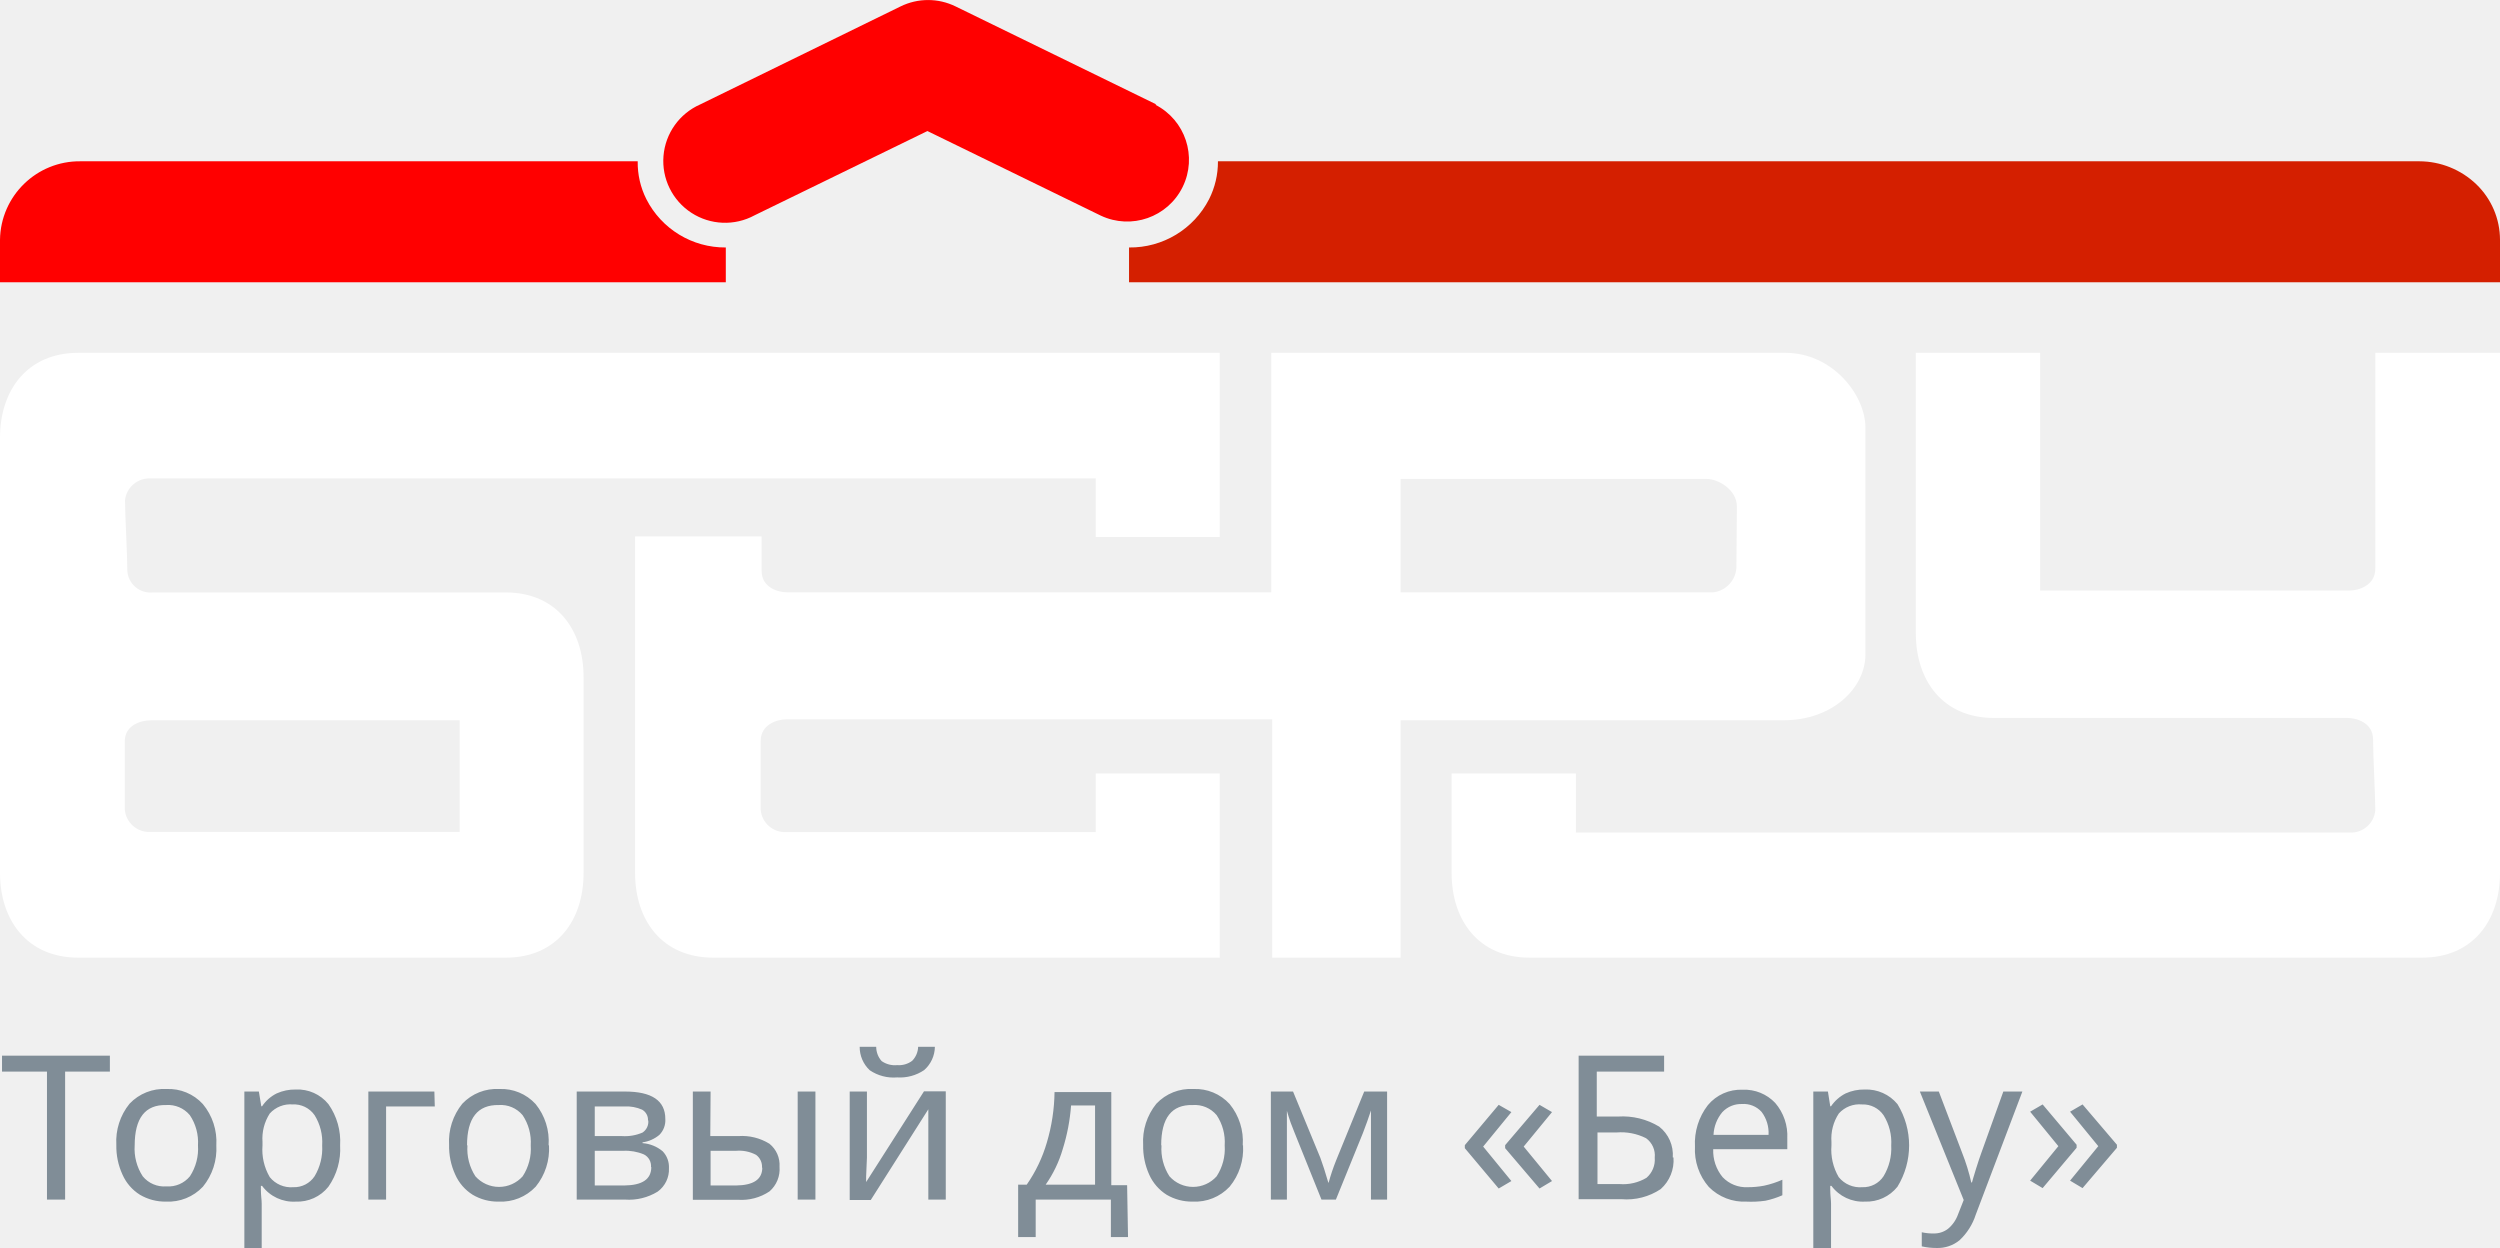
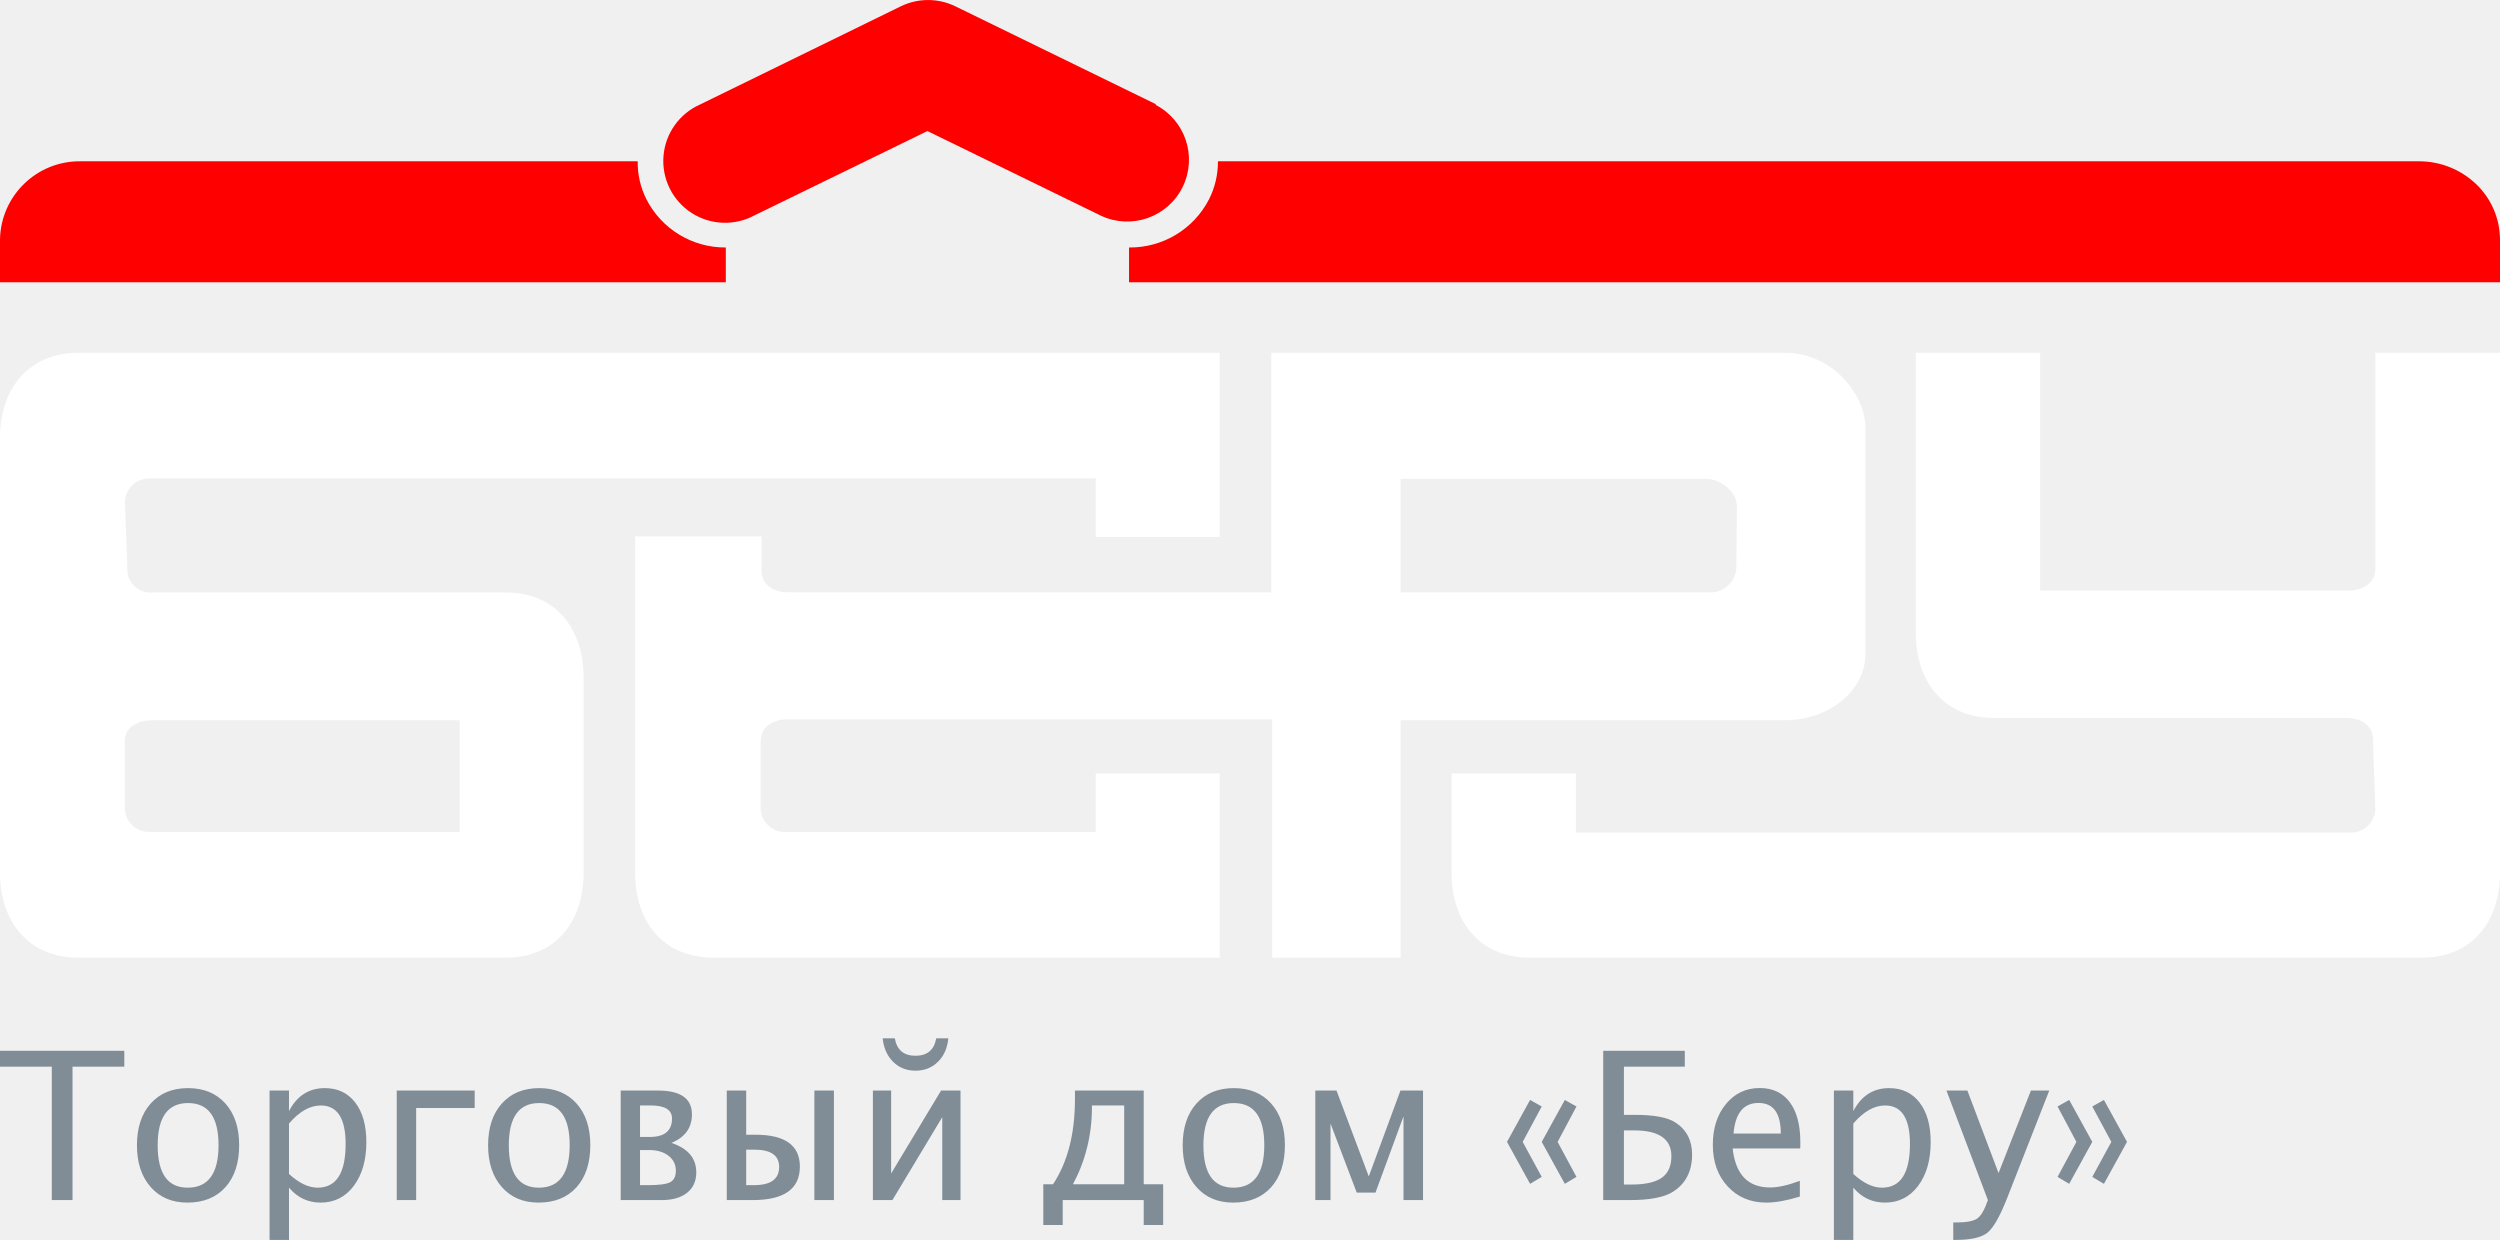
- <svg xmlns="http://www.w3.org/2000/svg" id="Слой_1" data-name="Слой 1" viewBox="0 0 248 123.8">
-   <defs>
-     <style>.cls-1{fill:#808d97;}.cls-2{fill:#d41f00;}.cls-3{fill:red;}.cls-4{fill:#fff;}</style>
-   </defs>
-   <g id="Page-1">
-     <g id="Главная">
-       <g id="Group-21">
-         <path class="cls-1" d="M6.46,119H4.66V106.3H.2v-1.58H10.9v1.58H6.46Zm15-5.38a5.93,5.93,0,0,1-1.33,4.1,4.71,4.71,0,0,1-3.67,1.48,4.92,4.92,0,0,1-2.58-.68,4.5,4.5,0,0,1-1.73-2,6.7,6.7,0,0,1-.61-2.95,5.92,5.92,0,0,1,1.31-4.08,4.69,4.69,0,0,1,3.67-1.46,4.6,4.6,0,0,1,3.6,1.49A5.84,5.84,0,0,1,21.46,113.62Zm-8.1,0a5,5,0,0,0,.8,3.07,2.75,2.75,0,0,0,2.34,1,2.76,2.76,0,0,0,2.34-1,5,5,0,0,0,.8-3.07,4.82,4.82,0,0,0-.81-3,2.81,2.81,0,0,0-2.36-1Q13.37,109.56,13.36,113.62Zm16,5.58A3.88,3.88,0,0,1,26,117.64h-.12l0,.4c0,.51.08,1,.08,1.36v4.4H24.24V108.28h1.44l.24,1.46H26a3.75,3.75,0,0,1,1.44-1.27,4.39,4.39,0,0,1,1.9-.39,3.93,3.93,0,0,1,3.24,1.45,6.42,6.42,0,0,1,1.16,4.09,6.49,6.49,0,0,1-1.16,4.1A3.93,3.93,0,0,1,29.32,119.2Zm-.3-9.64a2.76,2.76,0,0,0-2.3.9,4.59,4.59,0,0,0-.72,2.82v.34a5.38,5.38,0,0,0,.72,3.15,2.71,2.71,0,0,0,2.34,1,2.43,2.43,0,0,0,2.11-1.09,5.35,5.35,0,0,0,.75-3.05,5.07,5.07,0,0,0-.75-3A2.49,2.49,0,0,0,29,109.56Zm14.07.2H38.3V119H36.54V108.28h6.55Zm11.33,3.86a5.93,5.93,0,0,1-1.32,4.1,4.72,4.72,0,0,1-3.68,1.48,4.86,4.86,0,0,1-2.57-.68,4.5,4.5,0,0,1-1.73-2,6.7,6.7,0,0,1-.61-2.95,5.92,5.92,0,0,1,1.31-4.08,4.69,4.69,0,0,1,3.67-1.46,4.6,4.6,0,0,1,3.6,1.49A5.83,5.83,0,0,1,54.42,113.62Zm-8.09,0a5,5,0,0,0,.79,3.07,3.14,3.14,0,0,0,4.69,0,5,5,0,0,0,.8-3.07,4.82,4.82,0,0,0-.81-3,2.83,2.83,0,0,0-2.36-1Q46.33,109.56,46.33,113.62ZM66,111a2.05,2.05,0,0,1-.59,1.58,3.28,3.28,0,0,1-1.67.74v.08a3.5,3.5,0,0,1,2,.81,2.26,2.26,0,0,1,.62,1.67,2.72,2.72,0,0,1-1.12,2.33A5.45,5.45,0,0,1,62,119H57.21V108.28H62Q66,108.28,66,111Zm-1.42,4.78a1.29,1.29,0,0,0-.7-1.26,4.67,4.67,0,0,0-2.06-.36H59v3.44h2.92C63.7,117.58,64.61,117,64.61,115.76Zm-.3-4.62a1.16,1.16,0,0,0-.58-1.08,3.83,3.83,0,0,0-1.76-.32H59v2.94h2.69a4.43,4.43,0,0,0,2.05-.35A1.29,1.29,0,0,0,64.31,111.14Zm6.18,1.54h2.78a5.17,5.17,0,0,1,3.09.76,2.7,2.7,0,0,1,1,2.28,2.92,2.92,0,0,1-1,2.45,5,5,0,0,1-3.11.83H68.73V108.28h1.76Zm5.13,3.14a1.45,1.45,0,0,0-.59-1.28,3.6,3.6,0,0,0-2-.4H70.49v3.44H73C74.75,117.58,75.62,117,75.62,115.82ZM80.89,119H79.13V108.28h1.76ZM86,108.28v6.54l-.08,1.89,0,.55,5.74-9h2.16V119H92.09v-6.32l0-1.36,0-1.28-5.71,9H84.29V108.28Zm3-1.4a4.22,4.22,0,0,1-2.72-.71,3.16,3.16,0,0,1-1-2.33h1.64a2.11,2.11,0,0,0,.54,1.42,2.28,2.28,0,0,0,1.54.4,2.17,2.17,0,0,0,1.49-.43,2.07,2.07,0,0,0,.59-1.39h1.66a3.12,3.12,0,0,1-1.06,2.31A4.28,4.28,0,0,1,89,106.88Zm22.9,15.84h-1.7V119h-7.46v3.72H101v-5.2h.85a14.32,14.32,0,0,0,2-4.19,18.39,18.39,0,0,0,.76-5h5.63v9.24h1.57Zm-3.27-5.2v-7.86h-2.38a19.1,19.1,0,0,1-.83,4.34,12,12,0,0,1-1.69,3.52Zm14.68-3.9a5.88,5.88,0,0,1-1.33,4.1,4.7,4.7,0,0,1-3.67,1.48,4.92,4.92,0,0,1-2.58-.68,4.57,4.57,0,0,1-1.73-2,6.85,6.85,0,0,1-.6-2.95,5.92,5.92,0,0,1,1.31-4.08,4.67,4.67,0,0,1,3.67-1.46,4.6,4.6,0,0,1,3.6,1.49A5.83,5.83,0,0,1,123.28,113.62Zm-8.09,0a5,5,0,0,0,.79,3.07,3.13,3.13,0,0,0,4.68,0,5,5,0,0,0,.8-3.07,4.82,4.82,0,0,0-.8-3,2.83,2.83,0,0,0-2.36-1C116.22,109.56,115.19,110.91,115.19,113.62Zm16.58,3.7a20.34,20.34,0,0,1,.74-2.2l2.79-6.84h2.27V119H136v-8.84c-.23.71-.5,1.46-.8,2.24l-2.68,6.6h-1.43l-2.67-6.64c-.13-.31-.26-.65-.39-1s-.25-.76-.37-1.17V119h-1.59V108.28h2.2l2.71,6.58C131.21,115.47,131.47,116.29,131.77,117.32Zm13.51-3.72,3.36-4,1.26.72-2.8,3.42,2.8,3.42-1.26.74-3.36-4Zm4,0,3.41-4,1.24.72-2.81,3.42,2.81,3.42-1.24.74-3.41-4Zm16.7,1.22a3.82,3.82,0,0,1-1.27,3.14,6.09,6.09,0,0,1-3.89,1H156.6V104.72h8.48v1.58H158.4v4.46h2.12a7,7,0,0,1,4.07,1A3.56,3.56,0,0,1,165.94,114.82Zm-7.54,2.64h2.2a4.51,4.51,0,0,0,2.66-.62,2.37,2.37,0,0,0,.82-2,2.11,2.11,0,0,0-.86-1.93,5.51,5.51,0,0,0-2.92-.57h-1.9Zm14.82,1.74a4.93,4.93,0,0,1-3.78-1.46,5.63,5.63,0,0,1-1.37-4,6.17,6.17,0,0,1,1.28-4.11,4.26,4.26,0,0,1,3.45-1.53,4.2,4.2,0,0,1,3.23,1.31,5,5,0,0,1,1.2,3.53V114h-7.35a4.11,4.11,0,0,0,.93,2.77,3.21,3.21,0,0,0,2.49,1,8.51,8.51,0,0,0,1.63-.15,9.39,9.39,0,0,0,1.81-.59v1.54a8.48,8.48,0,0,1-1.67.54A9.88,9.88,0,0,1,173.22,119.2Zm-.44-9.68a2.55,2.55,0,0,0-2,.81,3.78,3.78,0,0,0-.87,2.25h5.46a3.45,3.45,0,0,0-.69-2.28A2.39,2.39,0,0,0,172.78,109.52ZM185,119.2a3.88,3.88,0,0,1-3.32-1.56h-.12l0,.4c0,.51.08,1,.08,1.36v4.4h-1.76V108.28h1.45l.23,1.46h.08a3.9,3.9,0,0,1,1.44-1.27,4.39,4.39,0,0,1,1.9-.39,4,4,0,0,1,3.25,1.45,7.84,7.84,0,0,1,0,8.19A3.92,3.92,0,0,1,185,119.2Zm-.29-9.64a2.75,2.75,0,0,0-2.3.9,4.52,4.52,0,0,0-.73,2.82v.34a5.38,5.38,0,0,0,.72,3.15,2.72,2.72,0,0,0,2.35,1,2.41,2.41,0,0,0,2.1-1.09,5.35,5.35,0,0,0,.76-3.05,5.07,5.07,0,0,0-.76-3A2.47,2.47,0,0,0,184.73,109.56Zm5.74-1.28h1.88l2.32,6.1a19.48,19.48,0,0,1,.9,2.92h.07c.06-.24.2-.69.4-1.35s.39-1.19.53-1.59l2.18-6.08h1.89L196,120.48a6,6,0,0,1-1.61,2.55,3.41,3.41,0,0,1-2.29.77,6.6,6.6,0,0,1-1.46-.16v-1.4a5,5,0,0,0,1.18.12,2.26,2.26,0,0,0,1.42-.46,3.3,3.3,0,0,0,1-1.44l.56-1.42ZM210,113.86l-3.41,4-1.24-.74,2.8-3.42-2.8-3.42,1.24-.72,3.41,4Zm-4,0-3.37,4-1.24-.74,2.8-3.42-2.8-3.42,1.24-.72,3.37,4Z" transform="translate(0 0)" />
+ <svg xmlns="http://www.w3.org/2000/svg" width="248px" height="123px" viewBox="0 0 248 123" version="1.1">
+   <g id="Page-1" stroke="none" stroke-width="1" fill="none" fill-rule="evenodd">
+     <g id="Group" fill-rule="nonzero">
+       <g id="logo-(1)">
        <g id="Безымянный-1">
-           <path id="Path" class="cls-2" d="M240,16H120.82a8.21,8.21,0,0,1-.88,3.76A8.8,8.8,0,0,1,112,24.55h0V28H248V23.79h0a7.65,7.65,0,0,0-2.35-5.51A8.2,8.2,0,0,0,240,16Z" transform="translate(0 0)" />
-           <path class="cls-3" d="M64.12,19.76A8.07,8.07,0,0,1,63.26,16H8a7.9,7.9,0,0,0-8,7.79H0V28H72V24.55a8.76,8.76,0,0,1-7.88-4.79Z" transform="translate(0 0)" />
-           <path id="Shape" class="cls-4" d="M177.11,35h-51V58.76h-48c-.93,0-2.56-.46-2.56-2.15v-3.4H63V86.6C63,91.27,65.66,95,70.77,95H121V76.73H108.7v5.81H78a2.41,2.41,0,0,1-2.54-2.21V73.51c0-1.64,1.61-2.15,2.54-2.15h48.2V95h12.74V71.45h38c4.86,0,8.11-3.22,8.11-6.52V42.34C185,39.12,181.75,35,177.11,35Zm-4.86,21.31a2.6,2.6,0,0,1-2.31,2.45h-31V47.51H169.3c1.15,0,3,1.07,3,2.74Z" transform="translate(0 0)" />
-           <path class="cls-4" d="M7.77,35C2.69,35,0,38.73,0,43.42V86.6C0,91.27,2.69,95,7.77,95H50.16c5.09,0,7.73-3.72,7.73-8.39V67.15c0-4.64-2.64-8.38-7.73-8.38h-35a2.3,2.3,0,0,1-2.53-2.15c0-1.69-.23-5.59-.23-7a2.43,2.43,0,0,1,2.53-2.16H108.7v5.81H121V35Zm7.15,36.45H45.6V82.53H14.92a2.43,2.43,0,0,1-2.54-2.22v-6.8C12.39,71.92,14,71.46,14.92,71.46Z" transform="translate(0 0)" />
-           <path class="cls-4" d="M240.26,35h-4.63V56.43c0,1.62-1.62,2.15-2.54,2.15H202.38V35H190.05V62.82c0,4.67,2.66,8.4,7.75,8.4h35.06c.91,0,2.55.47,2.55,2.15s.22,5.57.22,7a2.42,2.42,0,0,1-2.54,2.22H156.33V76.73H144v9.88c0,4.67,2.66,8.39,7.74,8.39h88.52c5.08,0,7.74-3.72,7.74-8.39V35Z" transform="translate(0 0)" />
-           <path class="cls-3" d="M114.71,10.36,94.8.64a6.19,6.19,0,0,0-5.47,0L69.46,10.36h0a6.13,6.13,0,1,0,5.39,11h0L92,13l17.2,8.39h0a6.13,6.13,0,0,0,5.41-11Z" transform="translate(0 0)" />
+           <path d="M240,16 L120.82,16 C120.83,17.305 120.528,18.594 119.94,19.76 C118.417,22.735 115.341,24.59 112,24.55 L112,24.55 L112,28 L248,28 L248,23.79 L248,23.79 C247.998,21.71 247.15,19.721 245.65,18.28 C244.129,16.823 242.106,16.006 240,16 Z" id="Path" fill="#FF0000" />
+           <path d="M64.12,19.76 C63.534,18.595 63.239,17.304 63.26,16 L8,16 C3.641,15.944 0.06,19.431 0,23.79 L0,23.79 L0,28 L72,28 L72,24.55 C68.677,24.577 65.626,22.722 64.12,19.76 Z" id="Path" fill="#FF0000" />
+           <path d="M177.11,35 L126.11,35 L126.11,58.76 L78.11,58.76 C77.18,58.76 75.55,58.3 75.55,56.61 L75.55,53.21 L63,53.21 L63,86.6 C63,91.27 65.66,95 70.77,95 L121,95 L121,76.73 L108.7,76.73 L108.7,82.54 L78,82.54 C76.694,82.615 75.566,81.634 75.46,80.33 L75.46,73.51 C75.46,71.87 77.07,71.36 78,71.36 L126.2,71.36 L126.2,95 L138.94,95 L138.94,71.45 L176.94,71.45 C181.8,71.45 185.05,68.23 185.05,64.93 L185.05,42.34 C185,39.12 181.75,35 177.11,35 Z M172.25,56.31 C172.184,57.582 171.206,58.62 169.94,58.76 L138.94,58.76 L138.94,47.51 L169.3,47.51 C170.45,47.51 172.3,48.58 172.3,50.25 L172.25,56.31 Z" id="Shape" fill="#FFFFFF" />
+           <path d="M7.77,35 C2.69,35 0,38.73 0,43.42 L0,86.6 C0,91.27 2.69,95 7.77,95 L50.16,95 C55.25,95 57.89,91.28 57.89,86.61 L57.89,67.15 C57.89,62.51 55.25,58.77 50.16,58.77 L15.16,58.77 C14.537,58.834 13.914,58.64 13.436,58.235 C12.959,57.829 12.668,57.246 12.63,56.62 C12.63,54.93 12.4,51.03 12.4,49.62 C12.541,48.345 13.649,47.399 14.93,47.46 L108.7,47.46 L108.7,53.27 L121,53.27 L121,35 L7.77,35 Z M14.92,71.45 L45.6,71.45 L45.6,82.53 L14.92,82.53 C13.614,82.594 12.491,81.613 12.38,80.31 L12.38,73.51 C12.39,71.92 14,71.46 14.92,71.46 L14.92,71.45 Z" id="Shape" fill="#FFFFFF" />
+           <path d="M240.26,35 L235.63,35 L235.63,56.43 C235.63,58.05 234.01,58.58 233.09,58.58 L202.38,58.58 L202.38,35 L190.05,35 L190.05,62.82 C190.05,67.49 192.71,71.22 197.8,71.22 L232.86,71.22 C233.77,71.22 235.41,71.69 235.41,73.37 C235.41,75.05 235.63,78.94 235.63,80.37 C235.524,81.675 234.398,82.659 233.09,82.59 L156.33,82.59 L156.33,76.73 L144,76.73 L144,86.61 C144,91.28 146.66,95 151.74,95 L240.26,95 C245.34,95 248,91.28 248,86.61 L248,35 L240.26,35 Z" id="Path" fill="#FFFFFF" />
+           <path d="M114.71,10.36 L94.8,0.64 C93.076,-0.209 91.054,-0.209 89.33,0.64 L69.46,10.36 L69.46,10.36 C67.4,11.266 66.002,13.228 65.819,15.471 C65.635,17.714 66.695,19.877 68.58,21.106 C70.465,22.335 72.872,22.433 74.85,21.36 L74.85,21.36 L92,13 L109.2,21.39 L109.2,21.39 C112.227,22.818 115.84,21.555 117.317,18.551 C118.794,15.548 117.589,11.916 114.61,10.39 L114.71,10.36 Z" id="Path" fill="#FF0000" />
        </g>
      </g>
+       <path d="M5.138,119.048 L5.138,105.811 L0,105.811 L0,104.241 L12.332,104.241 L12.332,105.811 L7.194,105.811 L7.194,119.048 L5.138,119.048 Z M18.587,119.298 C17.066,119.298 15.853,118.783 14.946,117.752 C14.039,116.722 13.585,115.343 13.585,113.615 C13.585,111.868 14.04,110.485 14.95,109.468 C15.861,108.451 17.096,107.942 18.655,107.942 C20.215,107.942 21.449,108.451 22.36,109.468 C23.27,110.485 23.725,111.861 23.725,113.595 C23.725,115.37 23.268,116.764 22.355,117.777 C21.441,118.791 20.185,119.298 18.587,119.298 Z M18.616,117.817 C20.658,117.817 21.679,116.41 21.679,113.595 C21.679,110.814 20.671,109.423 18.655,109.423 C16.645,109.423 15.641,110.821 15.641,113.615 C15.641,116.417 16.632,117.817 18.616,117.817 Z M26.74,123 L26.74,108.183 L28.668,108.183 L28.668,110.224 C29.457,108.703 30.642,107.942 32.221,107.942 C33.5,107.942 34.506,108.419 35.24,109.373 C35.974,110.327 36.341,111.631 36.341,113.285 C36.341,115.086 35.925,116.538 35.093,117.642 C34.261,118.746 33.167,119.298 31.81,119.298 C30.55,119.298 29.503,118.805 28.668,117.817 L28.668,123 L26.74,123 Z M28.668,116.457 C29.66,117.364 30.606,117.817 31.506,117.817 C33.359,117.817 34.286,116.373 34.286,113.485 C34.286,110.937 33.464,109.663 31.819,109.663 C30.743,109.663 29.692,110.26 28.668,111.454 L28.668,116.457 Z M39.356,119.048 L39.356,108.183 L47.088,108.183 L47.088,109.913 L41.284,109.913 L41.284,119.048 L39.356,119.048 Z M53.42,119.298 C51.9,119.298 50.686,118.783 49.779,117.752 C48.872,116.722 48.419,115.343 48.419,113.615 C48.419,111.868 48.874,110.485 49.784,109.468 C50.695,108.451 51.929,107.942 53.489,107.942 C55.048,107.942 56.283,108.451 57.194,109.468 C58.104,110.485 58.559,111.861 58.559,113.595 C58.559,115.37 58.102,116.764 57.189,117.777 C56.275,118.791 55.019,119.298 53.42,119.298 Z M53.45,117.817 C55.492,117.817 56.513,116.41 56.513,113.595 C56.513,110.814 55.505,109.423 53.489,109.423 C51.479,109.423 50.474,110.821 50.474,113.615 C50.474,116.417 51.466,117.817 53.45,117.817 Z M61.573,119.048 L61.573,108.183 L65.273,108.183 C66.395,108.183 67.237,108.379 67.798,108.773 C68.36,109.166 68.64,109.757 68.64,110.544 C68.64,111.211 68.47,111.779 68.131,112.25 C67.792,112.72 67.283,113.095 66.604,113.375 C67.426,113.649 68.043,114.029 68.454,114.516 C68.865,115.003 69.071,115.6 69.071,116.307 C69.071,117.167 68.767,117.839 68.16,118.323 C67.554,118.806 66.718,119.048 65.655,119.048 L61.573,119.048 Z M63.492,117.567 L64.294,117.567 C65.384,117.567 66.115,117.469 66.487,117.272 C66.859,117.075 67.045,116.694 67.045,116.127 C67.045,115.52 66.802,115.028 66.316,114.651 C65.829,114.274 65.192,114.086 64.402,114.086 L63.492,114.086 L63.492,117.567 Z M63.492,112.785 L64.461,112.785 C65.929,112.785 66.663,112.175 66.663,110.954 C66.663,110.527 66.488,110.205 66.139,109.988 C65.79,109.772 65.27,109.663 64.578,109.663 L63.492,109.663 L63.492,112.785 Z M72.095,119.048 L72.095,108.183 L74.023,108.183 L74.023,112.565 L74.953,112.565 C76.415,112.565 77.512,112.828 78.247,113.355 C78.981,113.882 79.348,114.672 79.348,115.726 C79.348,116.834 78.958,117.664 78.178,118.218 C77.398,118.771 76.229,119.048 74.669,119.048 L72.095,119.048 Z M80.786,119.048 L80.786,108.183 L82.724,108.183 L82.724,119.048 L80.786,119.048 Z M74.023,117.567 L74.796,117.567 C75.625,117.567 76.248,117.417 76.666,117.117 C77.083,116.817 77.292,116.363 77.292,115.756 C77.292,115.189 77.087,114.763 76.676,114.476 C76.265,114.189 75.648,114.046 74.826,114.046 L74.023,114.046 L74.023,117.567 Z M86.59,119.048 L86.59,108.183 L88.401,108.183 L88.401,116.407 L93.354,108.183 L95.282,108.183 L95.282,119.048 L93.471,119.048 L93.471,110.824 L88.528,119.048 L86.59,119.048 Z M87.559,103 L88.763,103 C88.868,103.58 89.091,104.014 89.434,104.301 C89.776,104.587 90.238,104.731 90.819,104.731 C91.399,104.731 91.861,104.587 92.204,104.301 C92.546,104.014 92.77,103.58 92.874,103 L94.078,103 C93.98,103.974 93.634,104.753 93.04,105.336 C92.447,105.92 91.706,106.212 90.819,106.212 C89.931,106.212 89.192,105.92 88.602,105.336 C88.011,104.753 87.664,103.974 87.559,103 Z M103.494,121.519 L103.494,117.477 L104.463,117.477 C105.187,116.377 105.73,115.124 106.092,113.72 C106.454,112.316 106.635,110.757 106.635,109.043 L106.635,108.183 L113.457,108.183 L113.457,117.477 L115.385,117.477 L115.385,121.519 L113.457,121.519 L113.457,119.048 L105.422,119.048 L105.422,121.519 L103.494,121.519 Z M106.44,117.477 L111.519,117.477 L111.519,109.663 L108.319,109.663 L108.319,109.853 C108.319,111.214 108.162,112.53 107.849,113.8 C107.536,115.071 107.066,116.297 106.44,117.477 Z M122.325,119.298 C120.804,119.298 119.591,118.783 118.684,117.752 C117.777,116.722 117.323,115.343 117.323,113.615 C117.323,111.868 117.778,110.485 118.689,109.468 C119.599,108.451 120.834,107.942 122.393,107.942 C123.953,107.942 125.188,108.451 126.098,109.468 C127.008,110.485 127.463,111.861 127.463,113.595 C127.463,115.37 127.007,116.764 126.093,117.777 C125.179,118.791 123.923,119.298 122.325,119.298 Z M122.354,117.817 C124.397,117.817 125.418,116.41 125.418,113.595 C125.418,110.814 124.41,109.423 122.393,109.423 C120.384,109.423 119.379,110.821 119.379,113.615 C119.379,116.417 120.371,117.817 122.354,117.817 Z M130.478,119.048 L130.478,108.183 L132.582,108.183 L135.773,116.677 L135.792,116.677 L138.924,108.183 L141.166,108.183 L141.166,119.048 L139.228,119.048 L139.228,110.794 L139.208,110.794 L136.448,118.308 L134.589,118.308 L132.005,111.504 L131.985,111.504 L131.985,119.048 L130.478,119.048 Z M151.785,109.113 L152.94,109.763 L151.051,113.275 L152.94,116.747 L151.785,117.437 L149.495,113.275 L151.785,109.113 Z M155.231,109.113 L156.385,109.763 L154.516,113.275 L156.385,116.747 L155.231,117.437 L152.94,113.275 L155.231,109.113 Z M159.038,119.048 L159.038,104.241 L167.132,104.241 L167.132,105.811 L161.093,105.811 L161.093,110.594 L162.199,110.594 C164.085,110.594 165.416,110.844 166.193,111.344 C167.302,112.065 167.856,113.128 167.856,114.536 C167.856,116.183 167.227,117.411 165.967,118.218 C165.106,118.771 163.674,119.048 161.671,119.048 L159.038,119.048 Z M161.093,117.507 L161.818,117.507 C163.207,117.507 164.219,117.282 164.852,116.832 C165.485,116.382 165.801,115.666 165.801,114.686 C165.801,113.839 165.493,113.202 164.876,112.775 C164.26,112.348 163.335,112.135 162.101,112.135 L161.093,112.135 L161.093,117.507 Z M178.544,118.698 C177.253,119.098 176.147,119.298 175.227,119.298 C173.66,119.298 172.383,118.766 171.395,117.702 C170.406,116.638 169.912,115.259 169.912,113.565 C169.912,111.918 170.347,110.567 171.219,109.513 C172.09,108.459 173.204,107.932 174.561,107.932 C175.846,107.932 176.84,108.399 177.541,109.333 C178.243,110.267 178.593,111.594 178.593,113.315 L178.584,113.925 L171.879,113.925 C172.16,116.507 173.396,117.797 175.589,117.797 C176.391,117.797 177.376,117.577 178.544,117.137 L178.544,118.698 Z M171.967,112.445 L176.655,112.445 C176.655,110.424 175.918,109.413 174.444,109.413 C172.962,109.413 172.137,110.424 171.967,112.445 Z M181.921,123 L181.921,108.183 L183.849,108.183 L183.849,110.224 C184.639,108.703 185.823,107.942 187.402,107.942 C188.681,107.942 189.688,108.419 190.422,109.373 C191.156,110.327 191.523,111.631 191.523,113.285 C191.523,115.086 191.107,116.538 190.275,117.642 C189.443,118.746 188.348,119.298 186.991,119.298 C185.732,119.298 184.685,118.805 183.849,117.817 L183.849,123 L181.921,123 Z M183.849,116.457 C184.841,117.364 185.787,117.817 186.688,117.817 C188.541,117.817 189.467,116.373 189.467,113.485 C189.467,110.937 188.645,109.663 187.001,109.663 C185.924,109.663 184.874,110.26 183.849,111.454 L183.849,116.457 Z M193.764,123 L193.764,121.269 L194.038,121.269 C195.069,121.269 195.772,121.137 196.147,120.874 C196.523,120.61 196.873,120.002 197.2,119.048 L193.089,108.183 L195.164,108.183 L198.247,116.347 L198.266,116.347 L201.467,108.183 L203.287,108.183 L199.128,118.798 C198.41,120.632 197.756,121.791 197.165,122.275 C196.575,122.758 195.516,123 193.989,123 L193.764,123 Z M208.71,109.113 L211,113.275 L208.71,117.437 L207.555,116.747 L209.444,113.275 L207.555,109.763 L208.71,109.113 Z M205.264,109.113 L207.555,113.275 L205.264,117.437 L204.11,116.747 L205.979,113.275 L204.11,109.763 L205.264,109.113 Z" id="Торговыйдом«Беру»" fill="#808D97" />
    </g>
  </g>
</svg>
